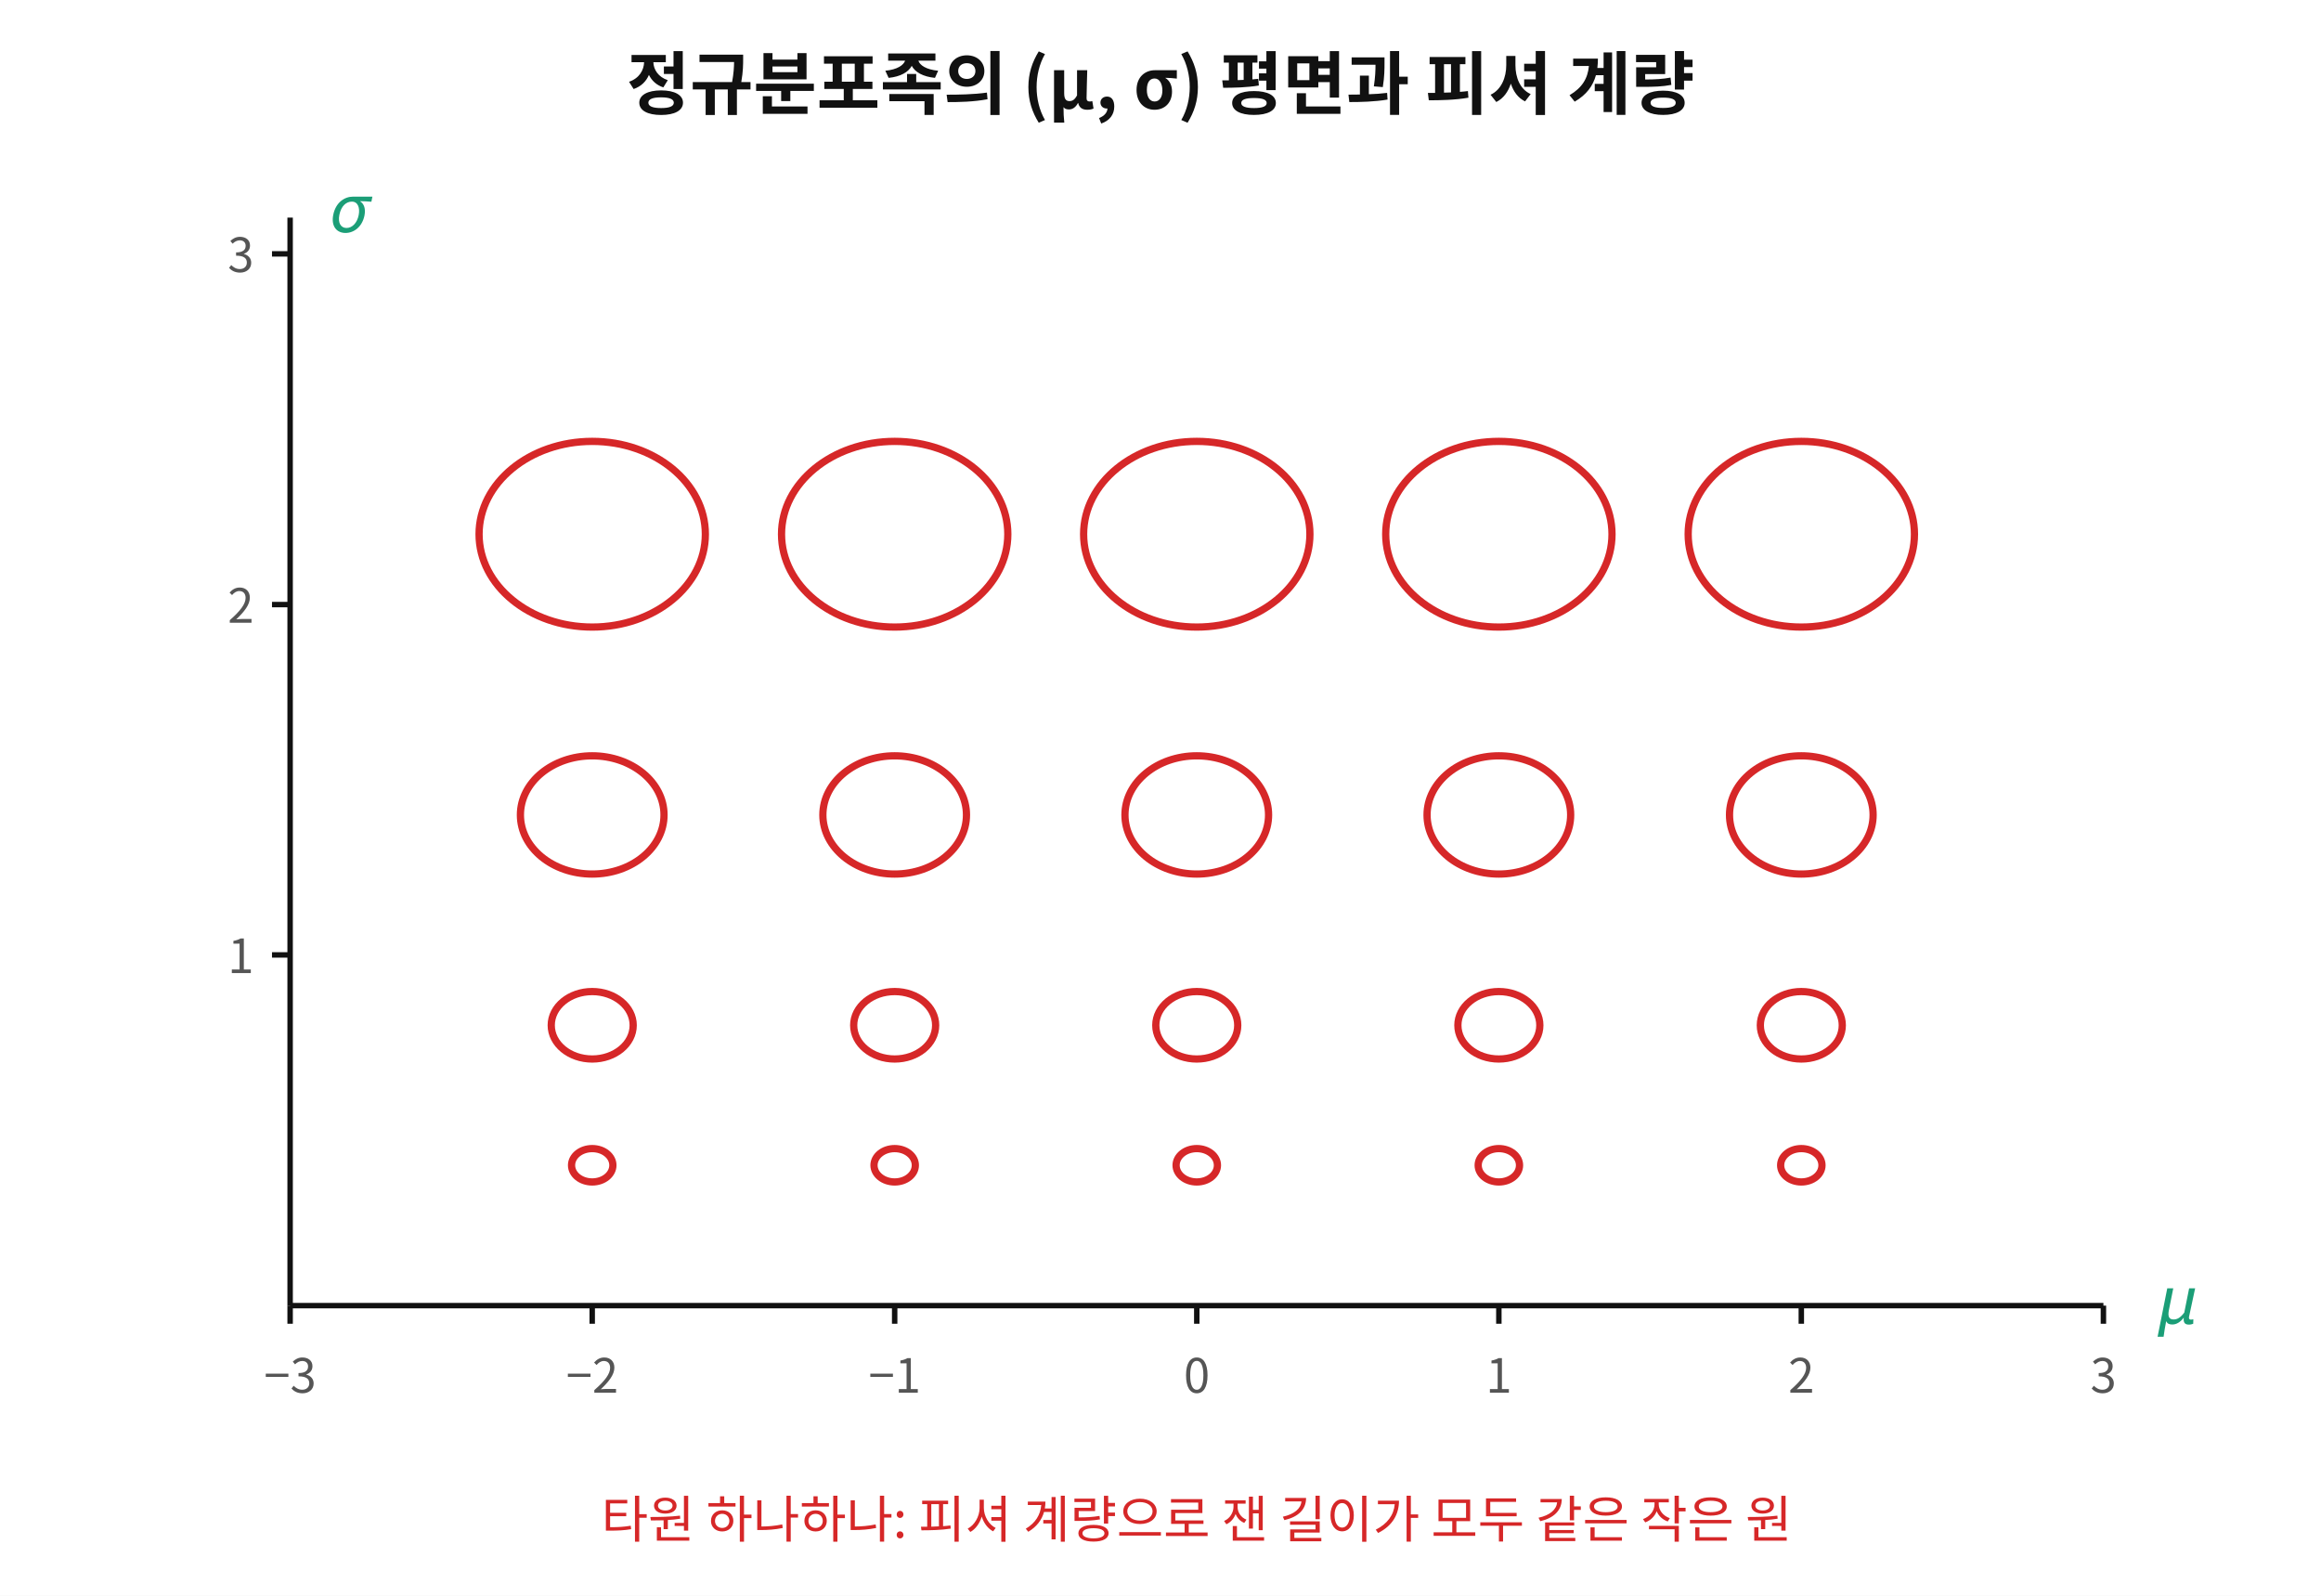
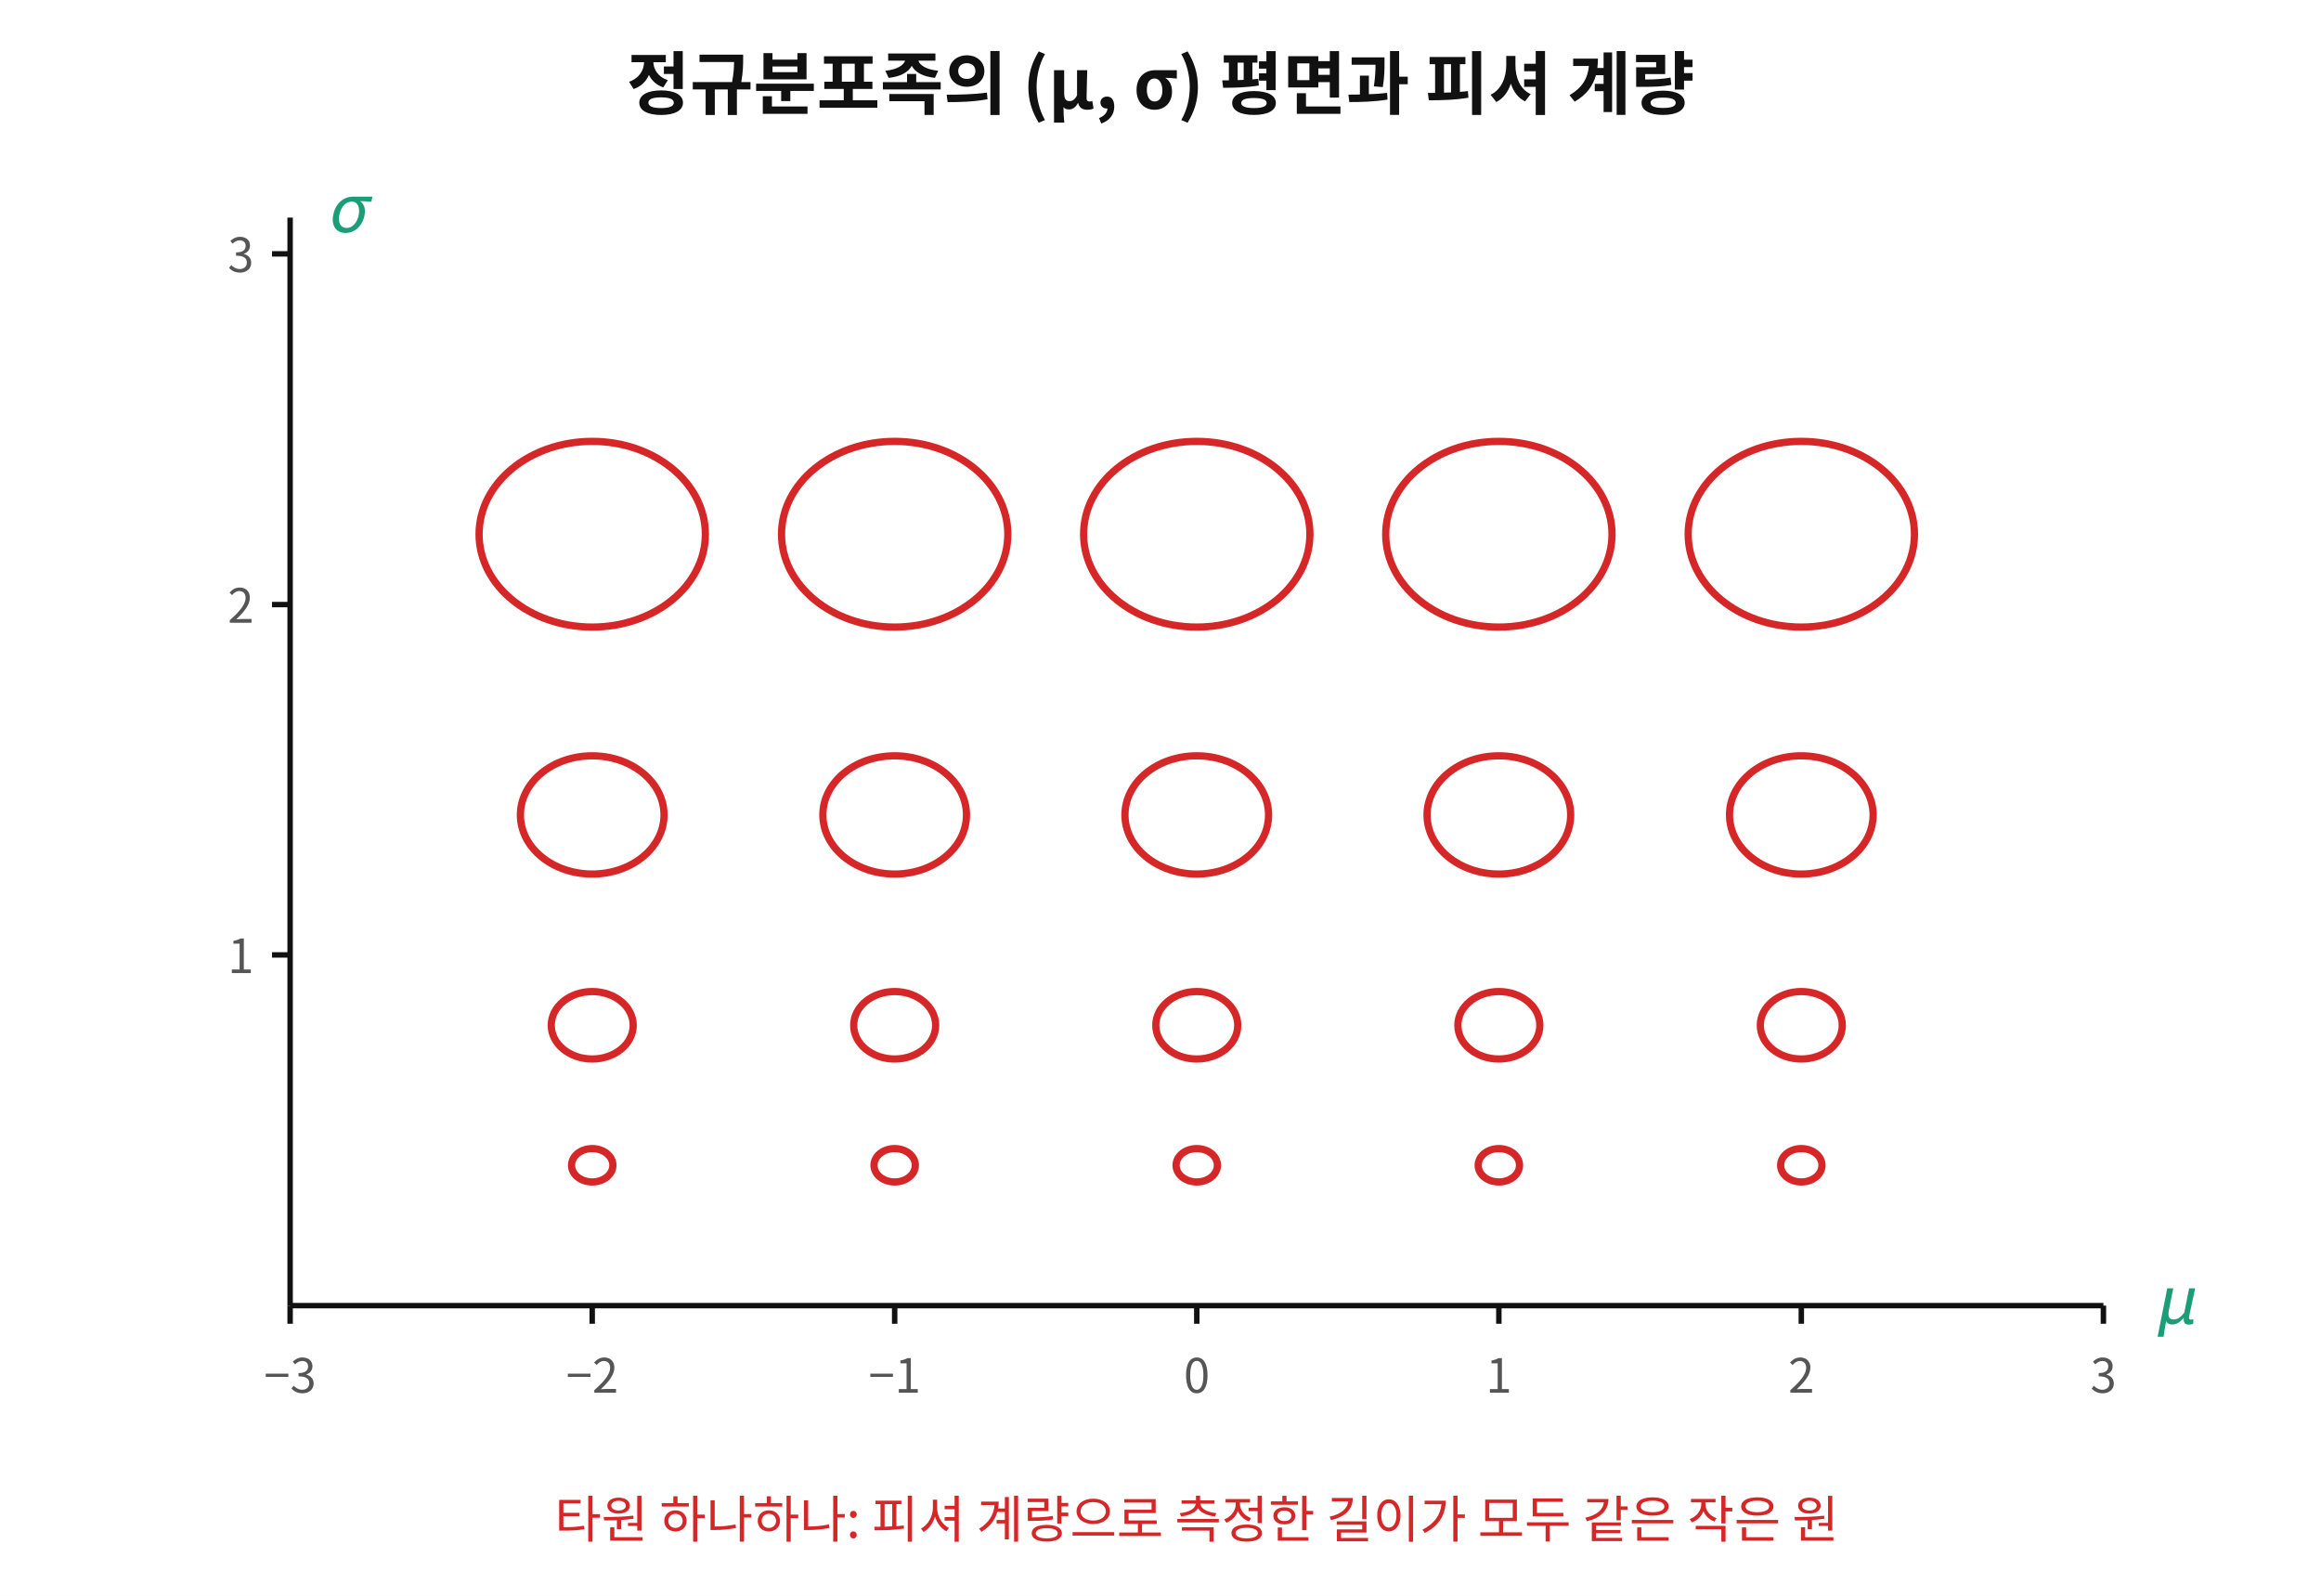
<svg xmlns="http://www.w3.org/2000/svg" viewBox="0 0 640 440" width="640" height="440">
  <rect width="640" height="440" fill="#fff" />
  <g font-family="'Noto Sans KR','Noto Sans CJK KR',sans-serif" fill="#111">
    <text x="320.0" y="30.0" font-size="19" text-anchor="middle" fill="#111" font-weight="700">정규분포족의 (μ, σ) 평면과 피셔 계량</text>
    <line x1="80.0" y1="360.0" x2="580.0" y2="360.0" stroke="#111" stroke-width="1.5" />
    <line x1="80.0" y1="360.0" x2="80.0" y2="60.0" stroke="#111" stroke-width="1.5" />
    <line x1="80.0" y1="360.0" x2="80.0" y2="365.0" stroke="#111" stroke-width="1.5" />
    <text x="80.0" y="384.0" font-size="13" text-anchor="middle" fill="#555">−3</text>
    <line x1="163.3" y1="360.0" x2="163.3" y2="365.0" stroke="#111" stroke-width="1.5" />
    <text x="163.3" y="384.0" font-size="13" text-anchor="middle" fill="#555">−2</text>
    <line x1="246.7" y1="360.0" x2="246.7" y2="365.0" stroke="#111" stroke-width="1.5" />
    <text x="246.7" y="384.0" font-size="13" text-anchor="middle" fill="#555">−1</text>
    <line x1="330.0" y1="360.0" x2="330.0" y2="365.0" stroke="#111" stroke-width="1.5" />
    <text x="330.0" y="384.0" font-size="13" text-anchor="middle" fill="#555">0</text>
    <line x1="413.3" y1="360.0" x2="413.3" y2="365.0" stroke="#111" stroke-width="1.5" />
    <text x="413.3" y="384.0" font-size="13" text-anchor="middle" fill="#555">1</text>
    <line x1="496.7" y1="360.0" x2="496.7" y2="365.0" stroke="#111" stroke-width="1.5" />
    <text x="496.7" y="384.0" font-size="13" text-anchor="middle" fill="#555">2</text>
    <line x1="580.0" y1="360.0" x2="580.0" y2="365.0" stroke="#111" stroke-width="1.5" />
    <text x="580.0" y="384.0" font-size="13" text-anchor="middle" fill="#555">3</text>
    <line x1="75.0" y1="263.3" x2="80.0" y2="263.3" stroke="#111" stroke-width="1.5" />
    <text x="70.0" y="268.3" font-size="13" text-anchor="end" fill="#555">1</text>
    <line x1="75.0" y1="166.7" x2="80.0" y2="166.7" stroke="#111" stroke-width="1.5" />
    <text x="70.0" y="171.7" font-size="13" text-anchor="end" fill="#555">2</text>
    <line x1="75.0" y1="70.0" x2="80.0" y2="70.0" stroke="#111" stroke-width="1.5" />
    <text x="70.0" y="75.0" font-size="13" text-anchor="end" fill="#555">3</text>
    <text x="594.0" y="365.0" font-size="18" text-anchor="start" fill="#1b9e77" font-style="italic">μ</text>
    <text x="90.0" y="64.0" font-size="18" text-anchor="start" fill="#1b9e77" font-style="italic">σ</text>
    <ellipse cx="163.3" cy="321.3" rx="5.7" ry="4.6" stroke="#d62728" stroke-width="2" fill="none" />
    <ellipse cx="246.7" cy="321.3" rx="5.7" ry="4.6" stroke="#d62728" stroke-width="2" fill="none" />
    <ellipse cx="330.0" cy="321.3" rx="5.7" ry="4.6" stroke="#d62728" stroke-width="2" fill="none" />
    <ellipse cx="413.3" cy="321.3" rx="5.7" ry="4.6" stroke="#d62728" stroke-width="2" fill="none" />
    <ellipse cx="496.7" cy="321.3" rx="5.7" ry="4.6" stroke="#d62728" stroke-width="2" fill="none" />
    <ellipse cx="163.3" cy="282.7" rx="11.3" ry="9.3" stroke="#d62728" stroke-width="2" fill="none" />
    <ellipse cx="246.7" cy="282.7" rx="11.3" ry="9.3" stroke="#d62728" stroke-width="2" fill="none" />
    <ellipse cx="330.0" cy="282.7" rx="11.3" ry="9.3" stroke="#d62728" stroke-width="2" fill="none" />
    <ellipse cx="413.3" cy="282.7" rx="11.3" ry="9.3" stroke="#d62728" stroke-width="2" fill="none" />
    <ellipse cx="496.7" cy="282.7" rx="11.3" ry="9.3" stroke="#d62728" stroke-width="2" fill="none" />
    <ellipse cx="163.3" cy="224.7" rx="19.8" ry="16.3" stroke="#d62728" stroke-width="2" fill="none" />
    <ellipse cx="246.7" cy="224.7" rx="19.8" ry="16.3" stroke="#d62728" stroke-width="2" fill="none" />
    <ellipse cx="330.0" cy="224.7" rx="19.8" ry="16.3" stroke="#d62728" stroke-width="2" fill="none" />
    <ellipse cx="413.3" cy="224.7" rx="19.8" ry="16.3" stroke="#d62728" stroke-width="2" fill="none" />
    <ellipse cx="496.7" cy="224.7" rx="19.8" ry="16.3" stroke="#d62728" stroke-width="2" fill="none" />
    <ellipse cx="163.3" cy="147.3" rx="31.2" ry="25.6" stroke="#d62728" stroke-width="2" fill="none" />
    <ellipse cx="246.7" cy="147.3" rx="31.2" ry="25.6" stroke="#d62728" stroke-width="2" fill="none" />
    <ellipse cx="330.0" cy="147.3" rx="31.2" ry="25.6" stroke="#d62728" stroke-width="2" fill="none" />
    <ellipse cx="413.3" cy="147.3" rx="31.2" ry="25.6" stroke="#d62728" stroke-width="2" fill="none" />
    <ellipse cx="496.7" cy="147.3" rx="31.2" ry="25.6" stroke="#d62728" stroke-width="2" fill="none" />
-     <text x="330.0" y="424.0" font-size="14" text-anchor="middle" fill="#d62728">타원 하나하나: 피셔 계량으로 잰 길이가 모두 같은 작은 원</text>
+     <text x="330.0" y="424.0" font-size="14" text-anchor="middle" fill="#d62728">타원 하나하나: 피셔 계량으로 측정한 길이가 모두 같은 작은 원</text>
  </g>
</svg>
